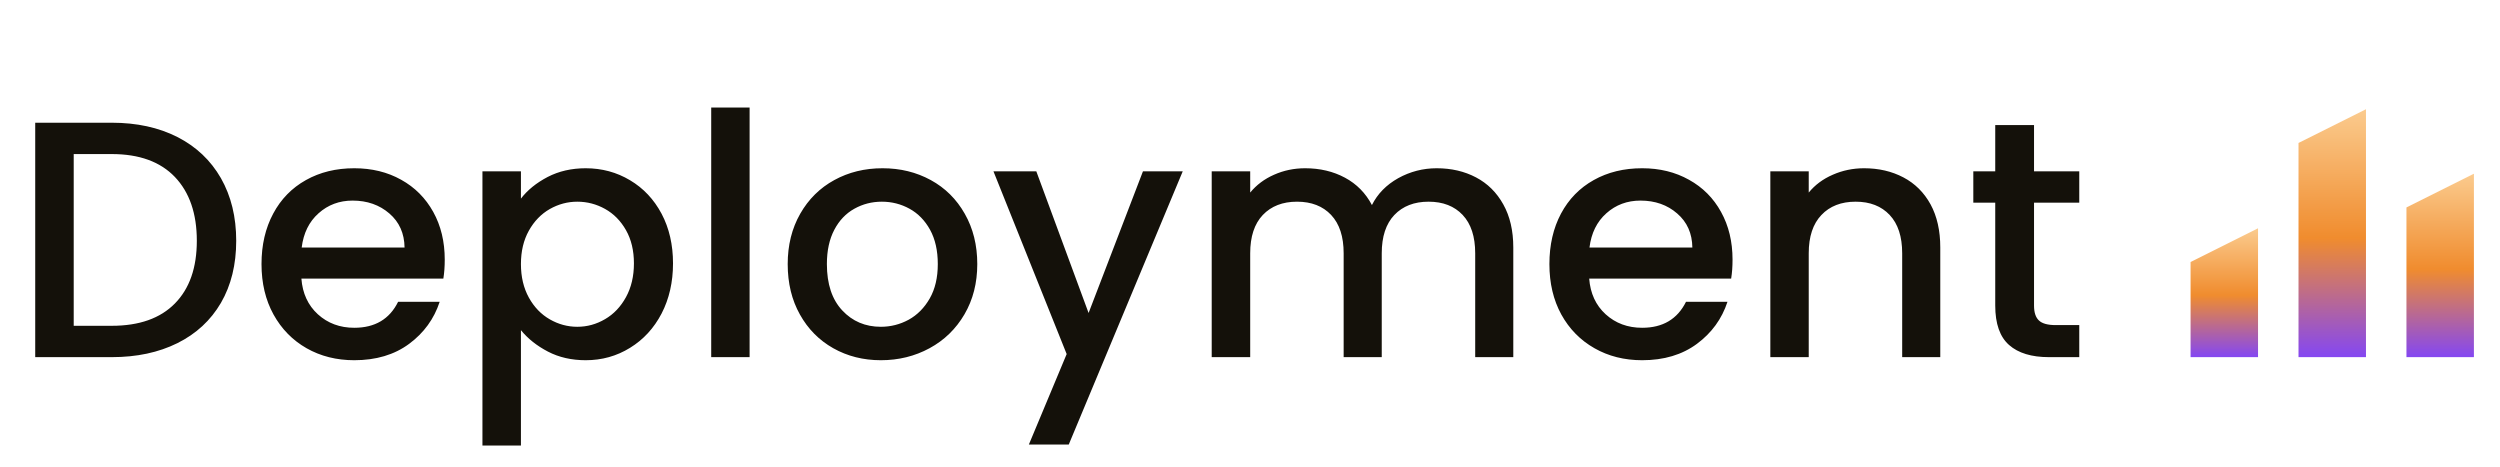
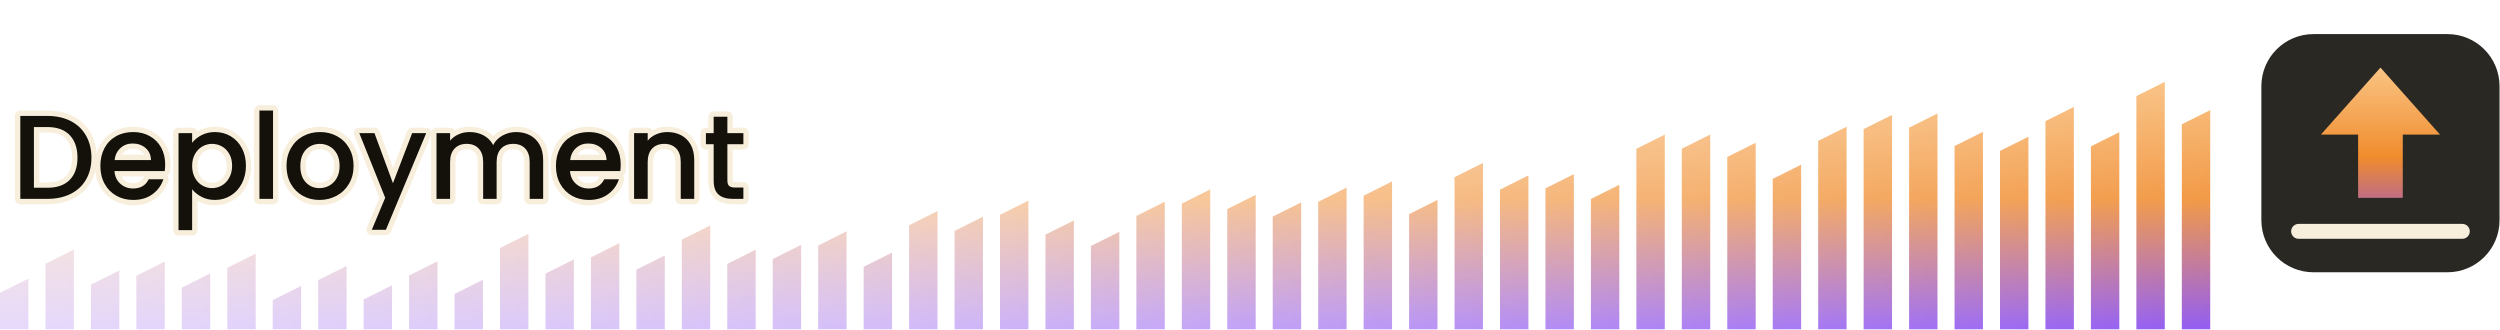
- <svg xmlns="http://www.w3.org/2000/svg" width="252" height="47" viewBox="0 0 252 47" role="img" aria-label="Deployment">
+ <svg xmlns="http://www.w3.org/2000/svg" width="880" height="116" viewBox="0 0 880 116" role="img" aria-label="Deployment">
  <defs>
-     <linearGradient id="g" x1="0" y1="0" x2="0" y2="1">
+     <linearGradient id="g" gradientUnits="userSpaceOnUse" x1="0" y1="14" x2="0" y2="116">
+       <stop offset="0" stop-color="#FBCB8E" />
+       <stop offset=".55" stop-color="#F08C2E" />
+       <stop offset="1" stop-color="#8447F2" />
+     </linearGradient>
+     <linearGradient id="gb" x1="0" y1="0" x2="0" y2="1">
+       <stop offset="0" stop-color="#FBCB8E" />
+       <stop offset=".52" stop-color="#F08C2E" />
+       <stop offset="1" stop-color="#8447F2" />
+     </linearGradient>
+     <linearGradient id="ig" gradientUnits="userSpaceOnUse" x1="0" y1="6" x2="0" y2="58">
      <stop offset="0" stop-color="#FBCB8E" />
      <stop offset=".52" stop-color="#F08C2E" />
      <stop offset="1" stop-color="#8447F2" />
    </linearGradient>
  </defs>
-   <style>.t{fill:#14110A}.b{fill:url(#g)}@media (prefers-color-scheme:dark){.t{fill:#F8EEDC}}</style>
-   <path class="t" d="M11.27 12.37Q15.04 12.37 17.88 13.81Q20.72 15.26 22.27 17.96Q23.81 20.67 23.81 24.27L23.81 24.27Q23.81 27.87 22.27 30.53Q20.72 33.18 17.88 34.59Q15.04 36 11.27 36L11.27 36L3.55 36L3.55 12.37L11.27 12.37ZM11.27 32.84Q15.42 32.84 17.63 30.59Q19.84 28.35 19.84 24.27L19.84 24.27Q19.84 20.16 17.63 17.84Q15.42 15.53 11.27 15.53L11.27 15.53L7.43 15.53L7.43 32.84L11.27 32.84ZM44.83 26.17Q44.83 27.23 44.69 28.08L44.69 28.08L30.38 28.08Q30.55 30.32 32.04 31.68Q33.54 33.04 35.71 33.04L35.71 33.04Q38.84 33.04 40.13 30.42L40.13 30.42L44.32 30.42Q43.47 33.01 41.24 34.66Q39.01 36.31 35.71 36.31L35.71 36.31Q33.03 36.31 30.90 35.10Q28.78 33.89 27.57 31.70Q26.36 29.51 26.36 26.62L26.36 26.62Q26.36 23.73 27.54 21.53Q28.71 19.34 30.84 18.15Q32.96 16.96 35.71 16.96L35.71 16.96Q38.37 16.96 40.44 18.12Q42.51 19.27 43.67 21.36Q44.83 23.45 44.83 26.17L44.83 26.17ZM30.41 24.95L40.78 24.95Q40.75 22.81 39.25 21.52Q37.75 20.22 35.54 20.22L35.54 20.22Q33.54 20.22 32.11 21.50Q30.68 22.77 30.41 24.95L30.41 24.95ZM52.51 20.02Q53.50 18.73 55.20 17.84Q56.90 16.96 59.04 16.96L59.04 16.96Q61.49 16.96 63.51 18.17Q65.53 19.37 66.69 21.55Q67.84 23.73 67.84 26.55L67.84 26.55Q67.84 29.37 66.69 31.60Q65.53 33.82 63.51 35.06Q61.49 36.31 59.04 36.31L59.04 36.31Q56.90 36.31 55.23 35.44Q53.56 34.57 52.51 33.28L52.51 33.28L52.51 44.91L48.63 44.91L48.63 17.27L52.51 17.27L52.51 20.02ZM63.90 26.55Q63.90 24.61 63.10 23.20Q62.30 21.79 60.99 21.06Q59.68 20.33 58.19 20.33L58.19 20.33Q56.73 20.33 55.42 21.07Q54.11 21.82 53.31 23.25Q52.51 24.68 52.51 26.62L52.51 26.62Q52.51 28.55 53.31 30.00Q54.11 31.44 55.42 32.19Q56.73 32.94 58.19 32.94L58.19 32.94Q59.68 32.94 60.99 32.17Q62.30 31.41 63.10 29.95Q63.90 28.49 63.90 26.55L63.90 26.55ZM71.69 10.84L75.56 10.84L75.56 36L71.69 36L71.69 10.84ZM88.79 36.31Q86.14 36.31 83.99 35.10Q81.85 33.89 80.63 31.70Q79.40 29.51 79.40 26.62L79.40 26.62Q79.40 23.76 80.66 21.55Q81.92 19.34 84.10 18.15Q86.27 16.96 88.96 16.96L88.96 16.96Q91.64 16.96 93.82 18.15Q96.00 19.34 97.25 21.55Q98.51 23.76 98.51 26.62L98.51 26.62Q98.51 29.47 97.22 31.68Q95.93 33.89 93.70 35.10Q91.47 36.31 88.79 36.31L88.79 36.31ZM88.79 32.94Q90.28 32.94 91.59 32.23Q92.90 31.51 93.72 30.08Q94.53 28.66 94.53 26.62L94.53 26.62Q94.53 24.58 93.75 23.16Q92.97 21.75 91.68 21.04Q90.39 20.33 88.89 20.33L88.89 20.33Q87.39 20.33 86.12 21.04Q84.84 21.75 84.10 23.16Q83.35 24.58 83.35 26.62L83.35 26.62Q83.35 29.64 84.90 31.29Q86.44 32.94 88.79 32.94L88.79 32.94ZM115.21 17.27L119.22 17.27L107.73 44.81L103.71 44.81L107.52 35.69L100.14 17.27L104.46 17.27L109.73 31.55L115.21 17.27ZM144.82 16.96Q147.03 16.96 148.78 17.88Q150.53 18.80 151.53 20.60Q152.54 22.40 152.54 24.95L152.54 24.95L152.54 36L148.70 36L148.70 25.53Q148.70 23.01 147.44 21.67Q146.18 20.33 144.00 20.33L144.00 20.33Q141.83 20.33 140.55 21.67Q139.28 23.01 139.28 25.53L139.28 25.53L139.28 36L135.44 36L135.44 25.53Q135.44 23.01 134.18 21.67Q132.92 20.33 130.74 20.33L130.74 20.33Q128.57 20.33 127.29 21.67Q126.02 23.01 126.02 25.53L126.02 25.53L126.02 36L122.14 36L122.14 17.27L126.02 17.27L126.02 19.41Q126.97 18.25 128.43 17.61Q129.89 16.96 131.56 16.96L131.56 16.96Q133.80 16.96 135.57 17.91Q137.34 18.86 138.29 20.67L138.29 20.67Q139.14 18.97 140.94 17.96Q142.75 16.96 144.82 16.96L144.82 16.96ZM174.64 26.17Q174.64 27.23 174.50 28.08L174.50 28.08L160.19 28.08Q160.36 30.32 161.85 31.68Q163.35 33.04 165.53 33.04L165.53 33.04Q168.65 33.04 169.95 30.42L169.95 30.42L174.13 30.42Q173.28 33.01 171.05 34.66Q168.82 36.31 165.53 36.31L165.53 36.31Q162.84 36.31 160.72 35.10Q158.59 33.89 157.38 31.70Q156.18 29.51 156.18 26.62L156.18 26.62Q156.18 23.73 157.35 21.53Q158.52 19.34 160.65 18.15Q162.77 16.96 165.53 16.96L165.53 16.96Q168.18 16.96 170.25 18.12Q172.33 19.27 173.48 21.36Q174.64 23.45 174.64 26.17L174.64 26.17ZM160.22 24.95L170.59 24.95Q170.56 22.81 169.06 21.52Q167.57 20.22 165.36 20.22L165.36 20.22Q163.35 20.22 161.92 21.50Q160.49 22.77 160.22 24.95L160.22 24.95ZM187.90 16.96Q190.11 16.96 191.86 17.88Q193.61 18.80 194.60 20.60Q195.58 22.40 195.58 24.95L195.58 24.95L195.58 36L191.74 36L191.74 25.53Q191.74 23.01 190.48 21.67Q189.22 20.33 187.05 20.33L187.05 20.33Q184.87 20.33 183.60 21.67Q182.32 23.01 182.32 25.53L182.32 25.53L182.32 36L178.45 36L178.45 17.27L182.32 17.27L182.32 19.41Q183.27 18.25 184.75 17.61Q186.23 16.96 187.90 16.96L187.90 16.96ZM209.59 20.43L205.03 20.43L205.03 30.80Q205.03 31.85 205.53 32.31Q206.02 32.77 207.21 32.77L207.21 32.77L209.59 32.77L209.59 36L206.53 36Q203.91 36 202.52 34.78Q201.12 33.55 201.12 30.80L201.12 30.80L201.12 20.43L198.91 20.43L198.91 17.27L201.12 17.27L201.12 12.61L205.03 12.61L205.03 17.27L209.59 17.27L209.59 20.43Z" />
-   <path class="b" d="M220.81 26.41L227.61 23.01V36H220.81Z" />
-   <path class="b" d="M231.69 14.41L238.49 11.01V36H231.69Z" />
-   <path class="b" d="M242.57 20.91L249.37 17.51V36H242.57Z" />
+   <style>.t{fill:#14110A;stroke:#F8EEDC;paint-order:stroke;stroke-linejoin:round}@media (prefers-color-scheme:dark){.t{fill:#F8EEDC;stroke:#14110A}}</style>
+   <linearGradient id="fade" x1="0" x2="1">
+     <stop offset="0" stop-color="#fff" stop-opacity=".2" />
+     <stop offset="0.34" stop-color="#fff" stop-opacity=".35" />
+     <stop offset="1" stop-color="#fff" />
+   </linearGradient>
+   <mask id="m">
+     <rect width="880" height="116" fill="url(#fade)" />
+   </mask>
+   <g mask="url(#m)">
+     <path fill="url(#g)" d="M0 103.08L10 98.08V116H0Z" />
+     <path fill="url(#g)" d="M16 92.87L26 87.87V116H16Z" />
+     <path fill="url(#g)" d="M32 100.2L42 95.2V116H32Z" />
+     <path fill="url(#g)" d="M48 97.07L58 92.07V116H48Z" />
+     <path fill="url(#g)" d="M64 101.24L74 96.24V116H64Z" />
+     <path fill="url(#g)" d="M80 94.29L90 89.29V116H80Z" />
+     <path fill="url(#g)" d="M96 105.62L106 100.62V116H96Z" />
+     <path fill="url(#g)" d="M112 98.63L122 93.63V116H112Z" />
+     <path fill="url(#g)" d="M128 105.43L138 100.43V116H128Z" />
+     <path fill="url(#g)" d="M144 96.95L154 91.95V116H144Z" />
+     <path fill="url(#g)" d="M160 103.47L170 98.47V116H160Z" />
+     <path fill="url(#g)" d="M176 87.32L186 82.32V116H176Z" />
+     <path fill="url(#g)" d="M192 96.32L202 91.32V116H192Z" />
+     <path fill="url(#g)" d="M208 90.59L218 85.59V116H208Z" />
+     <path fill="url(#g)" d="M224 94.92L234 89.92V116H224Z" />
+     <path fill="url(#g)" d="M240 84.35L250 79.35V116H240Z" />
+     <path fill="url(#g)" d="M256 92.89L266 87.89V116H256Z" />
+     <path fill="url(#g)" d="M272 91.18L282 86.18V116H272Z" />
+     <path fill="url(#g)" d="M288 86.42L298 81.42V116H288Z" />
+     <path fill="url(#g)" d="M304 93.91L314 88.91V116H304Z" />
+     <path fill="url(#g)" d="M320 79.29L330 74.29V116H320Z" />
+     <path fill="url(#g)" d="M336 81.28L346 76.28V116H336Z" />
+     <path fill="url(#g)" d="M352 75.61L362 70.61V116H352Z" />
+     <path fill="url(#g)" d="M368 82.6L378 77.6V116H368Z" />
+     <path fill="url(#g)" d="M384 86.59L394 81.59V116H384Z" />
+     <path fill="url(#g)" d="M400 76.02L410 71.02V116H400Z" />
+     <path fill="url(#g)" d="M416 71.66L426 66.66V116H416Z" />
+     <path fill="url(#g)" d="M432 73.58L442 68.58V116H432Z" />
+     <path fill="url(#g)" d="M448 76.24L458 71.24V116H448Z" />
+     <path fill="url(#g)" d="M464 71.03L474 66.03V116H464Z" />
+     <path fill="url(#g)" d="M480 68.87L490 63.87V116H480Z" />
+     <path fill="url(#g)" d="M496 75.37L506 70.37V116H496Z" />
+     <path fill="url(#g)" d="M512 62.36L522 57.36V116H512Z" />
+     <path fill="url(#g)" d="M528 66.76L538 61.76V116H528Z" />
+     <path fill="url(#g)" d="M544 66.29L554 61.29V116H544Z" />
+     <path fill="url(#g)" d="M560 70.03L570 65.03V116H560Z" />
+     <path fill="url(#g)" d="M576 52.38L586 47.38V116H576Z" />
+     <path fill="url(#g)" d="M592 52.35L602 47.35V116H592Z" />
+     <path fill="url(#g)" d="M608 55.25L618 50.25V116H608Z" />
+     <path fill="url(#g)" d="M624 62.97L634 57.97V116H624Z" />
+     <path fill="url(#g)" d="M640 49.59L650 44.59V116H640Z" />
+     <path fill="url(#g)" d="M656 45.43L666 40.43V116H656Z" />
+     <path fill="url(#g)" d="M672 44.94L682 39.94V116H672Z" />
+     <path fill="url(#g)" d="M688 51.41L698 46.41V116H688Z" />
+     <path fill="url(#g)" d="M704 53.12L714 48.12V116H704Z" />
+     <path fill="url(#g)" d="M720 42.64L730 37.64V116H720Z" />
+     <path fill="url(#g)" d="M736 51.52L746 46.52V116H736Z" />
+     <path fill="url(#g)" d="M752 33.81L762 28.81V116H752Z" />
+     <path fill="url(#g)" d="M768 43.75L778 38.75V116H768Z" />
+   </g>
+   <path class="t" stroke-width="3.78" d="M16.68 40.81Q21.35 40.81 24.85 42.59Q28.36 44.38 30.27 47.72Q32.18 51.06 32.18 55.51L32.18 55.51Q32.18 59.96 30.27 63.24Q28.36 66.51 24.85 68.26Q21.35 70 16.68 70L16.68 70L7.15 70L7.15 40.81L16.68 40.81ZM16.68 66.09Q21.81 66.09 24.54 63.32Q27.27 60.55 27.27 55.51L27.27 55.51Q27.27 50.43 24.54 47.57Q21.81 44.72 16.68 44.72L16.68 44.72L11.94 44.72L11.94 66.09L16.68 66.09ZM58.14 57.86Q58.14 59.16 57.97 60.21L57.97 60.21L40.29 60.21Q40.50 62.99 42.35 64.67Q44.19 66.35 46.88 66.35L46.88 66.35Q50.75 66.35 52.34 63.11L52.34 63.11L57.51 63.11Q56.46 66.30 53.71 68.34Q50.96 70.38 46.88 70.38L46.88 70.38Q43.56 70.38 40.94 68.89Q38.31 67.40 36.82 64.69Q35.33 61.98 35.33 58.41L35.33 58.41Q35.33 54.84 36.78 52.13Q38.23 49.42 40.86 47.95Q43.48 46.48 46.88 46.48L46.88 46.48Q50.16 46.48 52.72 47.91Q55.28 49.34 56.71 51.92Q58.14 54.50 58.14 57.86L58.14 57.86ZM40.33 56.35L53.14 56.35Q53.10 53.70 51.25 52.11Q49.40 50.51 46.67 50.51L46.67 50.51Q44.19 50.51 42.43 52.09Q40.67 53.66 40.33 56.35L40.33 56.35ZM67.63 50.26Q68.85 48.66 70.95 47.57Q73.05 46.48 75.69 46.48L75.69 46.48Q78.72 46.48 81.22 47.97Q83.72 49.46 85.14 52.15Q86.57 54.84 86.57 58.32L86.57 58.32Q86.57 61.81 85.14 64.56Q83.72 67.31 81.22 68.84Q78.72 70.38 75.69 70.38L75.69 70.38Q73.05 70.38 70.99 69.31Q68.93 68.24 67.63 66.64L67.63 66.64L67.63 81.00L62.84 81.00L62.84 46.86L67.63 46.86L67.63 50.26ZM81.70 58.32Q81.70 55.93 80.71 54.19Q79.73 52.44 78.11 51.54Q76.49 50.64 74.64 50.64L74.64 50.64Q72.84 50.64 71.22 51.56Q69.60 52.49 68.62 54.25Q67.63 56.01 67.63 58.41L67.63 58.41Q67.63 60.80 68.62 62.59Q69.60 64.37 71.22 65.30Q72.84 66.22 74.64 66.22L74.64 66.22Q76.49 66.22 78.11 65.28Q79.73 64.33 80.71 62.52Q81.70 60.72 81.70 58.32L81.70 58.32ZM91.32 38.92L96.11 38.92L96.11 70L91.32 70L91.32 38.92ZM112.44 70.38Q109.17 70.38 106.52 68.89Q103.88 67.40 102.36 64.69Q100.85 61.98 100.85 58.41L100.85 58.41Q100.85 54.88 102.41 52.15Q103.96 49.42 106.65 47.95Q109.34 46.48 112.65 46.48L112.65 46.48Q115.97 46.48 118.66 47.95Q121.35 49.42 122.90 52.15Q124.46 54.88 124.46 58.41L124.46 58.41Q124.46 61.94 122.86 64.67Q121.26 67.40 118.51 68.89Q115.76 70.38 112.44 70.38L112.44 70.38ZM112.44 66.22Q114.29 66.22 115.91 65.34Q117.53 64.46 118.53 62.69Q119.54 60.93 119.54 58.41L119.54 58.41Q119.54 55.89 118.58 54.14Q117.61 52.40 116.01 51.52Q114.42 50.64 112.57 50.64L112.57 50.64Q110.72 50.64 109.15 51.52Q107.57 52.40 106.65 54.14Q105.72 55.89 105.72 58.41L105.72 58.41Q105.72 62.15 107.64 64.18Q109.55 66.22 112.44 66.22L112.44 66.22ZM145.08 46.86L150.03 46.86L135.84 80.88L130.88 80.88L135.59 69.62L126.47 46.86L131.81 46.86L138.32 64.50L145.08 46.86ZM181.66 46.48Q184.39 46.48 186.55 47.61Q188.72 48.75 189.96 50.97Q191.19 53.20 191.19 56.35L191.19 56.35L191.19 70L186.45 70L186.45 57.06Q186.45 53.96 184.89 52.30Q183.34 50.64 180.65 50.64L180.65 50.64Q177.96 50.64 176.39 52.30Q174.81 53.96 174.81 57.06L174.81 57.06L174.81 70L170.07 70L170.07 57.06Q170.07 53.96 168.51 52.30Q166.96 50.64 164.27 50.64L164.27 50.64Q161.58 50.64 160.01 52.30Q158.43 53.96 158.43 57.06L158.43 57.06L158.43 70L153.65 70L153.65 46.86L158.43 46.86L158.43 49.50Q159.61 48.08 161.42 47.28Q163.22 46.48 165.28 46.48L165.28 46.48Q168.05 46.48 170.24 47.66Q172.42 48.83 173.60 51.06L173.60 51.06Q174.65 48.96 176.87 47.72Q179.10 46.48 181.66 46.48L181.66 46.48ZM218.49 57.86Q218.49 59.16 218.33 60.21L218.33 60.21L200.64 60.21Q200.85 62.99 202.70 64.67Q204.55 66.35 207.24 66.35L207.24 66.35Q211.10 66.35 212.70 63.11L212.70 63.11L217.86 63.11Q216.81 66.30 214.06 68.34Q211.31 70.38 207.24 70.38L207.24 70.38Q203.92 70.38 201.30 68.89Q198.67 67.40 197.18 64.69Q195.69 61.98 195.69 58.41L195.69 58.41Q195.69 54.84 197.14 52.13Q198.59 49.42 201.21 47.95Q203.84 46.48 207.24 46.48L207.24 46.48Q210.51 46.48 213.08 47.91Q215.64 49.34 217.07 51.92Q218.49 54.50 218.49 57.86L218.49 57.86ZM200.69 56.35L213.50 56.35Q213.45 53.70 211.61 52.11Q209.76 50.51 207.03 50.51L207.03 50.51Q204.55 50.51 202.79 52.09Q201.02 53.66 200.69 56.35L200.69 56.35ZM234.87 46.48Q237.60 46.48 239.77 47.61Q241.93 48.75 243.15 50.97Q244.37 53.20 244.37 56.35L244.37 56.35L244.37 70L239.62 70L239.62 57.06Q239.62 53.96 238.07 52.30Q236.51 50.64 233.82 50.64L233.82 50.64Q231.14 50.64 229.56 52.30Q227.99 53.96 227.99 57.06L227.99 57.06L227.99 70L223.20 70L223.20 46.86L227.99 46.86L227.99 49.50Q229.16 48.08 230.99 47.28Q232.82 46.48 234.87 46.48L234.87 46.48ZM261.67 50.76L256.04 50.76L256.04 63.57Q256.04 64.88 256.65 65.44Q257.26 66.01 258.73 66.01L258.73 66.01L261.67 66.01L261.67 70L257.89 70Q254.66 70 252.93 68.49Q251.21 66.98 251.21 63.57L251.21 63.57L251.21 50.76L248.48 50.76L248.48 46.86L251.21 46.86L251.21 41.10L256.04 41.10L256.04 46.86L261.67 46.86L261.67 50.76Z" />
+   <g transform="translate(796 12) scale(1.31)">
+     <rect width="64" height="64" rx="14" fill="#2A2823" />
+     <path d="M32 9L48 27H38V44H26V27H16Z" fill="url(#ig)" />
+     <path d="M10 53h44" fill="none" stroke="#F8EEDC" stroke-width="4" stroke-linecap="round" stroke-linejoin="round" />
+   </g>
</svg>
